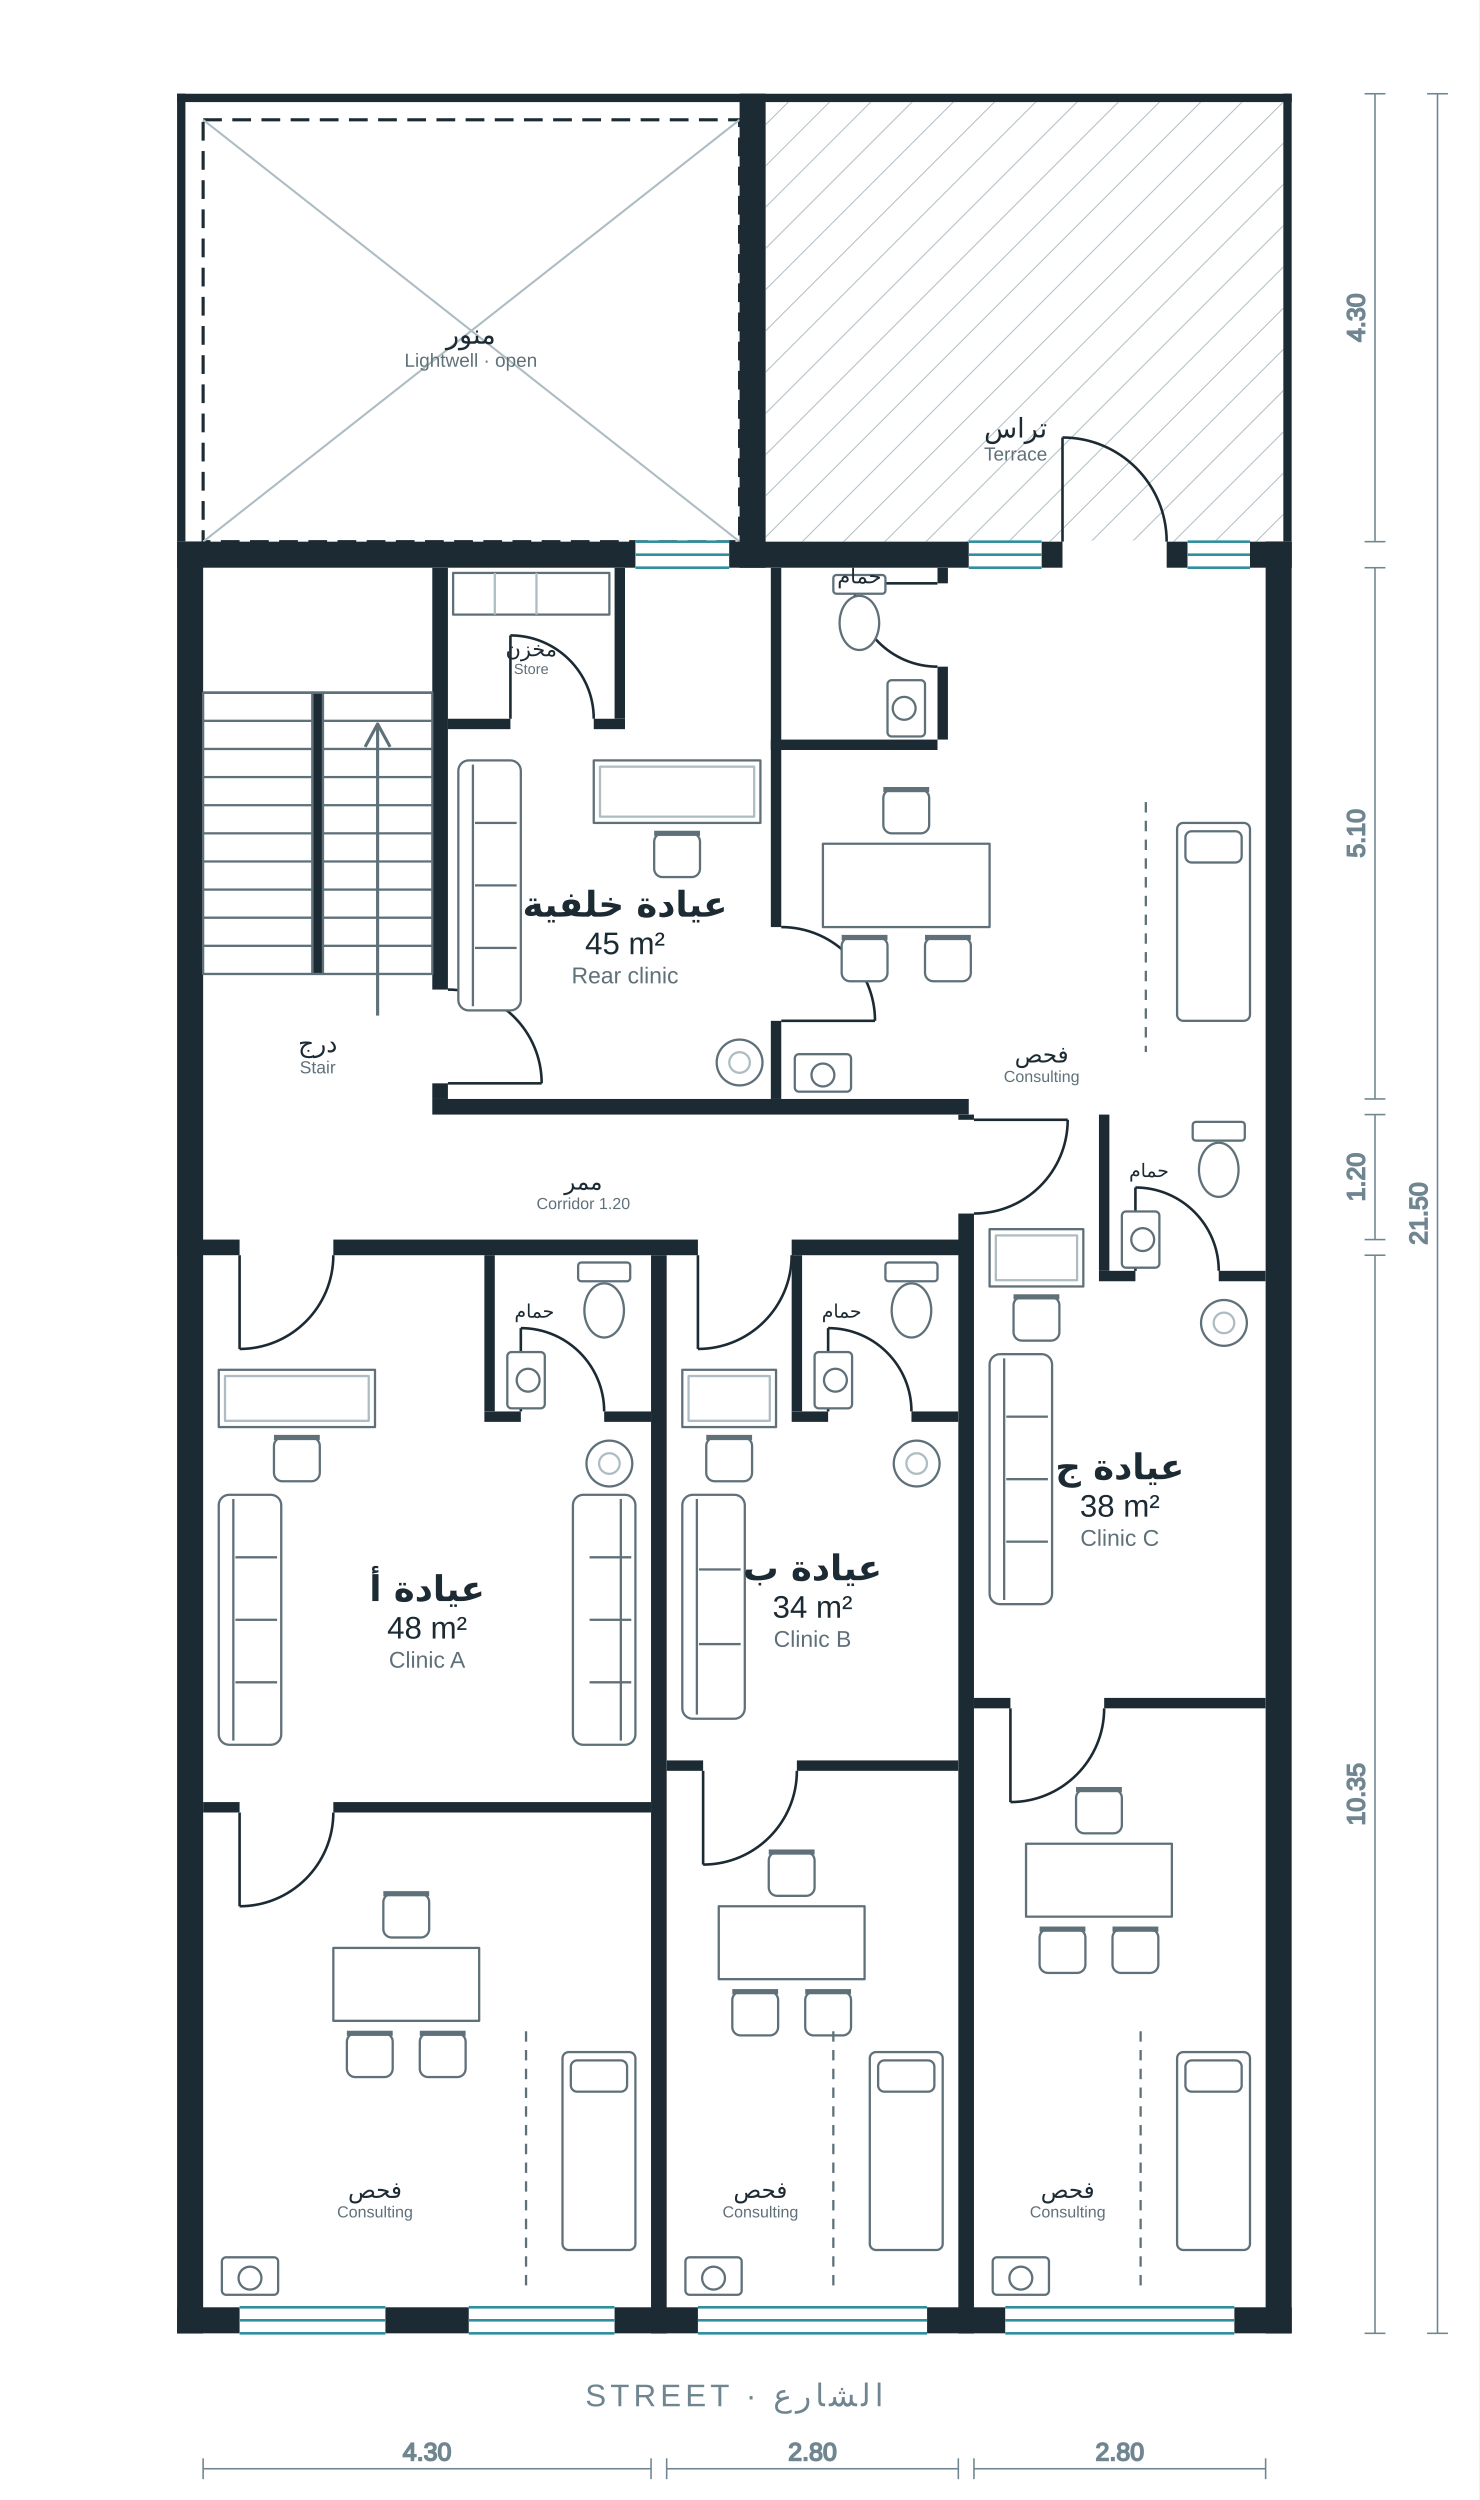
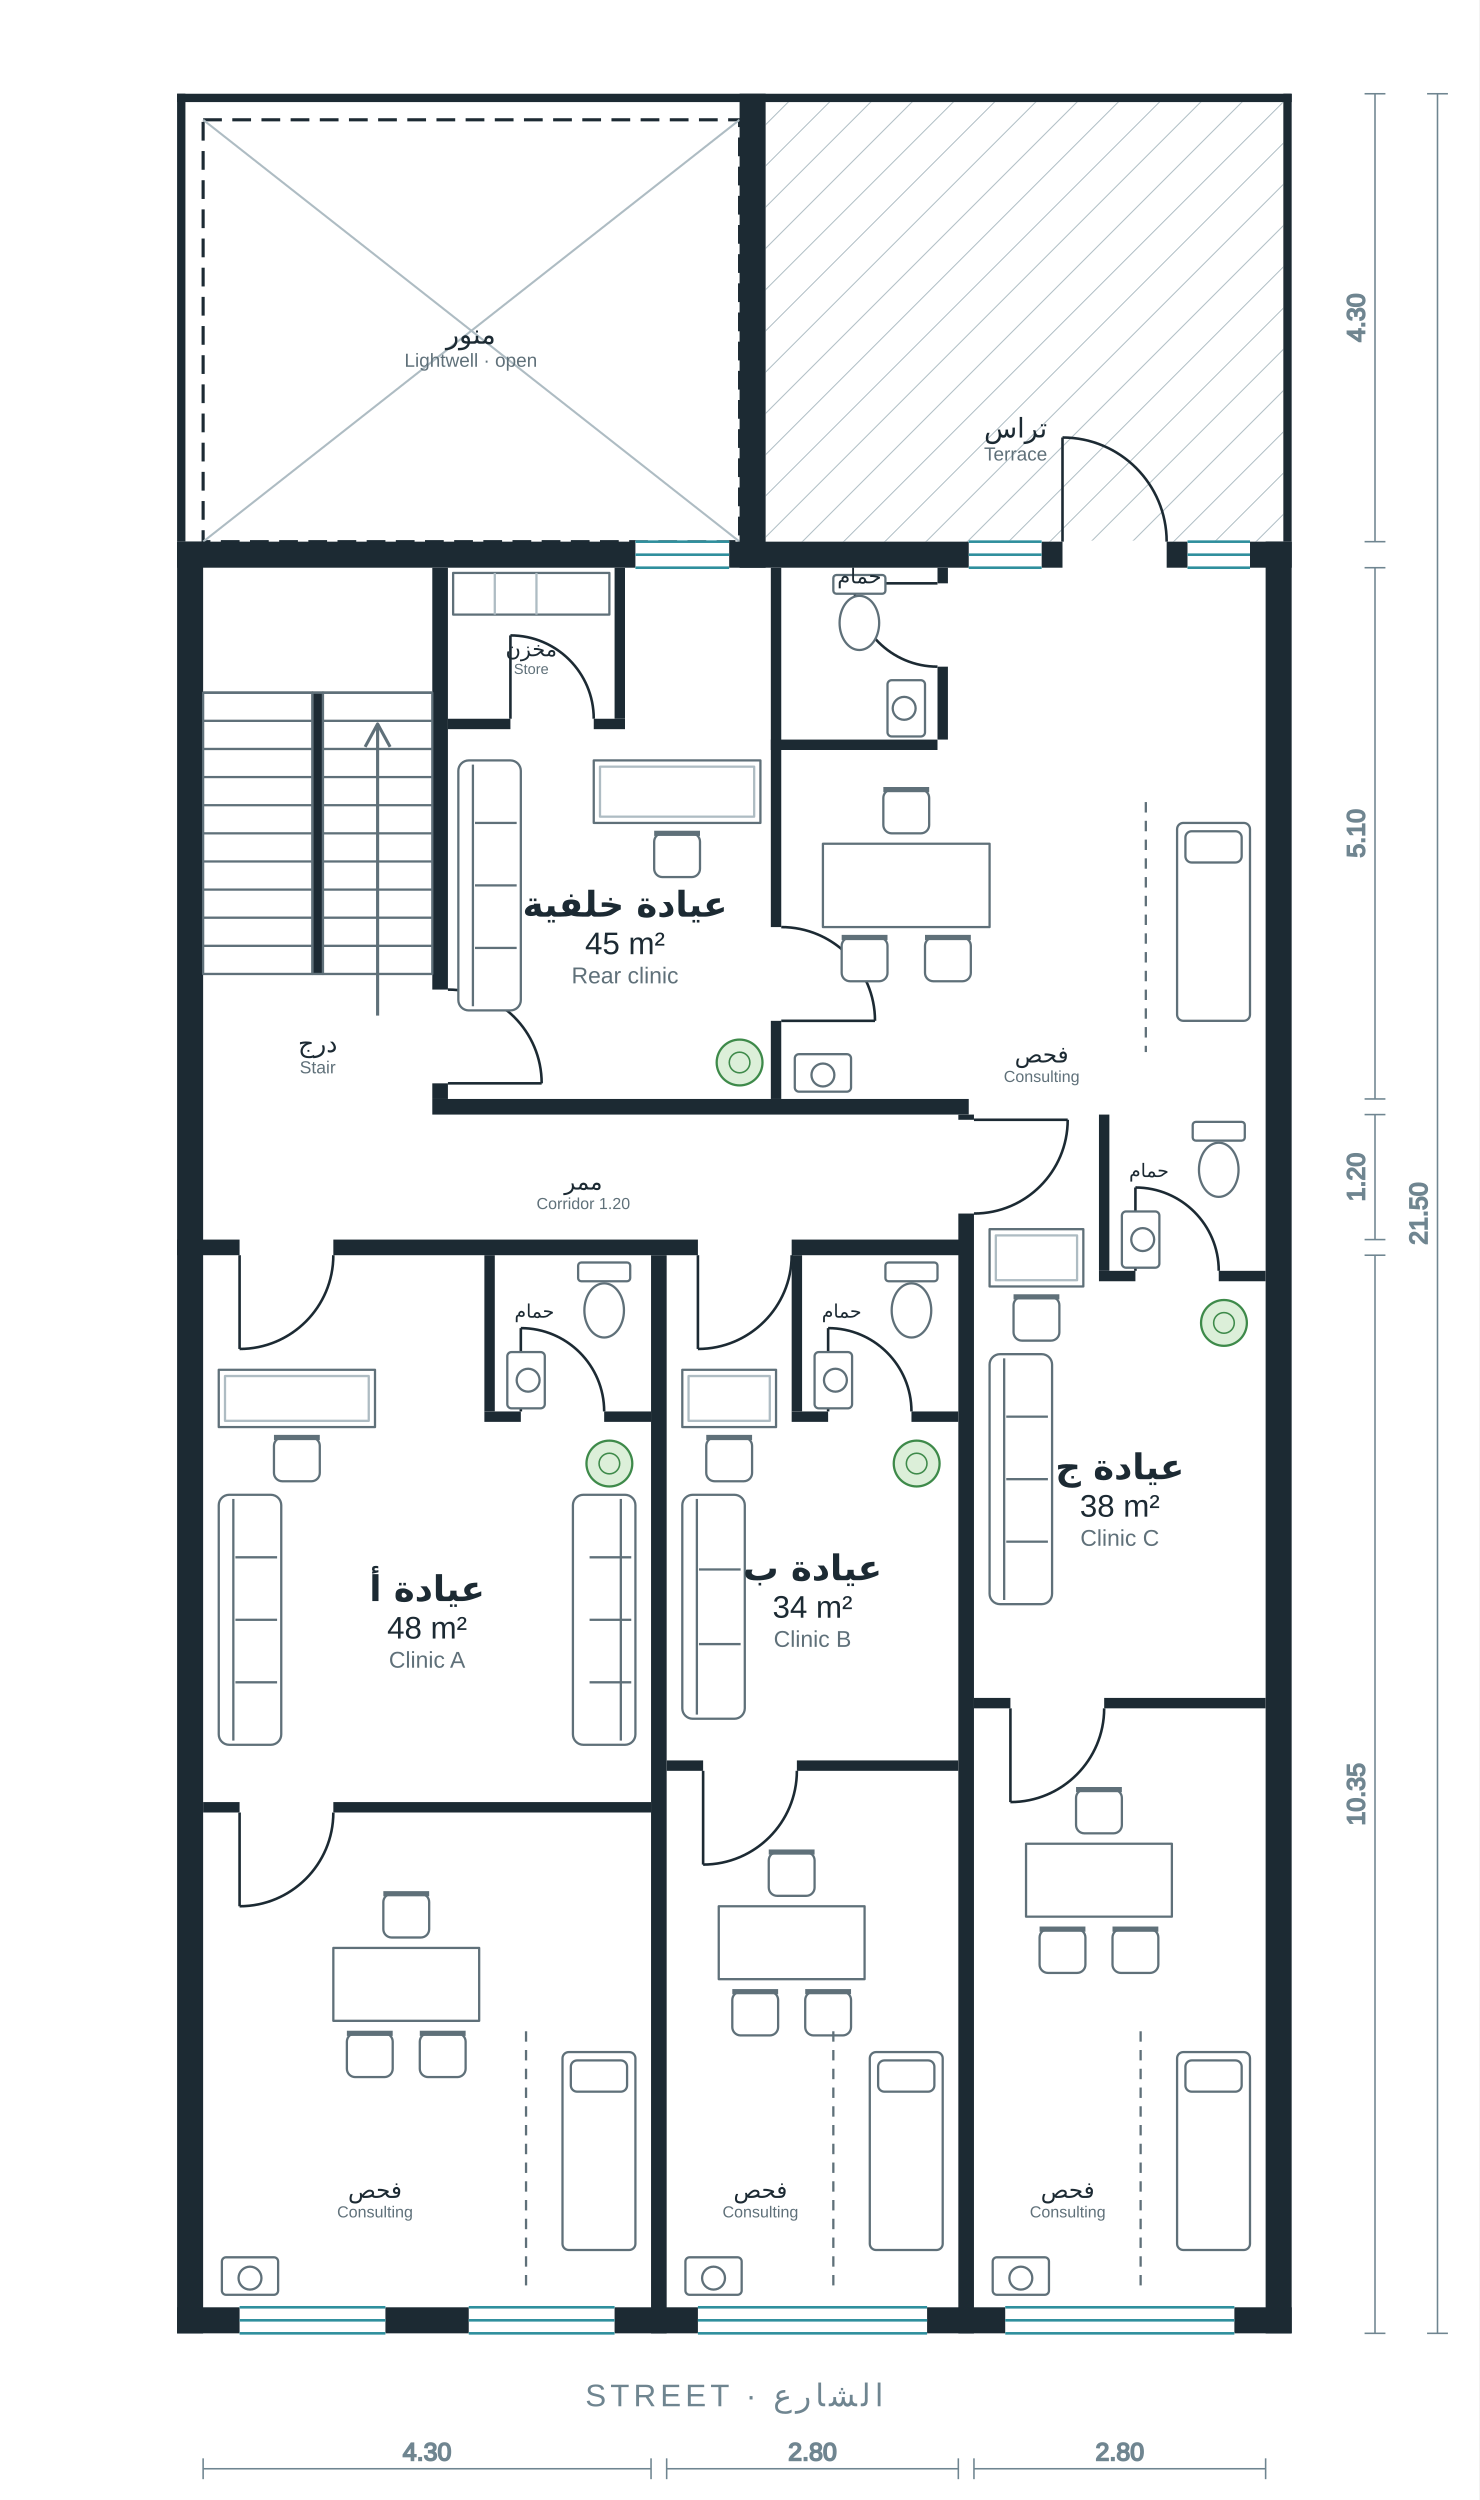
<svg xmlns="http://www.w3.org/2000/svg" viewBox="-170 -90 1420 2400" width="1420" height="2400" font-family="'IBM Plex Sans','IBM Plex Sans Arabic',-apple-system,'Helvetica Neue',Arial,sans-serif">
  <defs>
    <pattern id="terrace" width="28" height="28" patternUnits="userSpaceOnUse" patternTransform="rotate(45)">
      <line x1="0" y1="0" x2="0" y2="28" stroke="#b7c4ca" stroke-width="2" />
    </pattern>
    <pattern id="well" width="20" height="20" patternUnits="userSpaceOnUse">
      <line x1="0" y1="10" x2="20" y2="10" stroke="#b7c4ca" stroke-width="1.5" />
      <line x1="10" y1="0" x2="10" y2="20" stroke="#b7c4ca" stroke-width="1.5" />
    </pattern>
  </defs>
  <rect x="-170" y="-90" width="1420" height="2400" fill="#fff" />
  <g id="fill">
    <rect x="25" y="25" width="515" height="405" fill="#fff" stroke="#1c2a33" stroke-width="3" stroke-dasharray="18 10" />
    <line x1="25" y1="25" x2="540" y2="430" stroke="#aebcc3" stroke-width="2" />
    <line x1="540" y1="25" x2="25" y2="430" stroke="#aebcc3" stroke-width="2" />
    <rect x="565" y="8" width="497" height="422" fill="url(#terrace)" />
  </g>
  <g id="wall" fill="#1c2a33">
    <rect x="0" y="430" width="25" height="1720" />
    <rect x="1045" y="430" width="25" height="1720" />
    <rect x="0" y="430" width="1070" height="25" />
    <rect x="0" y="0" width="8" height="430" />
    <rect x="1062" y="0" width="8" height="430" />
    <rect x="0" y="0" width="1070" height="8" />
    <rect x="540" y="0" width="25" height="455" />
    <rect x="245" y="455" width="15" height="510" />
    <rect x="245" y="965" width="515" height="15" />
    <rect x="0" y="1100" width="760" height="15" />
    <rect x="455" y="1115" width="15" height="1035" />
    <rect x="750" y="980" width="15" height="1170" />
    <rect x="0" y="2125" width="1070" height="25" />
    <rect x="420" y="455" width="10" height="145" />
    <rect x="260" y="600" width="170" height="10" />
    <rect x="570" y="455" width="10" height="510" />
    <rect x="570" y="620" width="160" height="10" />
    <rect x="730" y="455" width="10" height="165" />
    <rect x="295" y="1115" width="10" height="150" />
    <rect x="295" y="1265" width="160" height="10" />
    <rect x="25" y="1640" width="430" height="10" />
    <rect x="590" y="1115" width="10" height="150" />
    <rect x="590" y="1265" width="160" height="10" />
    <rect x="470" y="1600" width="280" height="10" />
    <rect x="885" y="980" width="10" height="150" />
    <rect x="885" y="1130" width="160" height="10" />
    <rect x="765" y="1540" width="280" height="10" />
  </g>
  <g id="open" fill="#fff">
    <rect x="60" y="2124" width="140" height="27" />
    <rect x="280" y="2124" width="140" height="27" />
    <rect x="500" y="2124" width="220" height="27" />
    <rect x="795" y="2124" width="220" height="27" />
    <rect x="440" y="429" width="90" height="27" />
    <rect x="760" y="429" width="70" height="27" />
    <rect x="850" y="429" width="100" height="27" />
    <rect x="970" y="429" width="60" height="27" />
    <rect x="244" y="860" width="17" height="90" />
    <rect x="320" y="599" width="80" height="12" />
    <rect x="569" y="800" width="12" height="90" />
    <rect x="729" y="470" width="12" height="80" />
    <rect x="60" y="1099" width="90" height="17" />
    <rect x="330" y="1264" width="80" height="12" />
    <rect x="60" y="1639" width="90" height="12" />
    <rect x="500" y="1099" width="90" height="17" />
    <rect x="625" y="1264" width="80" height="12" />
    <rect x="505" y="1599" width="90" height="12" />
    <rect x="749" y="985" width="17" height="90" />
    <rect x="920" y="1129" width="80" height="12" />
    <rect x="800" y="1539" width="90" height="12" />
  </g>
  <g id="glass" fill="none" stroke="#2f8f9d" stroke-width="2.5">
    <line x1="60" y1="2125" x2="200" y2="2125" />
    <line x1="60" y1="2137.5" x2="200" y2="2137.5" />
    <line x1="60" y1="2150" x2="200" y2="2150" />
    <line x1="280" y1="2125" x2="420" y2="2125" />
    <line x1="280" y1="2137.5" x2="420" y2="2137.5" />
    <line x1="280" y1="2150" x2="420" y2="2150" />
    <line x1="500" y1="2125" x2="720" y2="2125" />
    <line x1="500" y1="2137.5" x2="720" y2="2137.5" />
    <line x1="500" y1="2150" x2="720" y2="2150" />
    <line x1="795" y1="2125" x2="1015" y2="2125" />
    <line x1="795" y1="2137.5" x2="1015" y2="2137.5" />
    <line x1="795" y1="2150" x2="1015" y2="2150" />
    <line x1="440" y1="430" x2="530" y2="430" />
    <line x1="440" y1="442.5" x2="530" y2="442.5" />
    <line x1="440" y1="455" x2="530" y2="455" />
    <line x1="760" y1="430" x2="830" y2="430" />
    <line x1="760" y1="442.5" x2="830" y2="442.5" />
    <line x1="760" y1="455" x2="830" y2="455" />
    <line x1="970" y1="430" x2="1030" y2="430" />
    <line x1="970" y1="442.5" x2="1030" y2="442.5" />
    <line x1="970" y1="455" x2="1030" y2="455" />
  </g>
  <g id="door" fill="none" stroke="#1c2a33" stroke-width="2.5">
    <line x1="850" y1="430" x2="850" y2="330" />
    <path d="M850 330 A100 100 0 0 1 950 430" />
    <line x1="260" y1="950" x2="350" y2="950" />
    <path d="M350 950 A90 90 0 0 0 260 860" />
    <line x1="320" y1="600" x2="320" y2="520" />
    <path d="M320 520 A80 80 0 0 1 400 600" />
    <line x1="580" y1="890" x2="670" y2="890" />
    <path d="M670 890 A90 90 0 0 0 580 800" />
    <line x1="730" y1="470" x2="650" y2="470" />
    <path d="M650 470 A80 80 0 0 0 730 550" />
    <line x1="60" y1="1115" x2="60" y2="1205" />
    <path d="M60 1205 A90 90 0 0 0 150 1115" />
    <line x1="330" y1="1265" x2="330" y2="1185" />
    <path d="M330 1185 A80 80 0 0 1 410 1265" />
    <line x1="60" y1="1650" x2="60" y2="1740" />
    <path d="M60 1740 A90 90 0 0 0 150 1650" />
    <line x1="500" y1="1115" x2="500" y2="1205" />
    <path d="M500 1205 A90 90 0 0 0 590 1115" />
    <line x1="625" y1="1265" x2="625" y2="1185" />
    <path d="M625 1185 A80 80 0 0 1 705 1265" />
    <line x1="505" y1="1610" x2="505" y2="1700" />
    <path d="M505 1700 A90 90 0 0 0 595 1610" />
    <line x1="765" y1="985" x2="855" y2="985" />
    <path d="M855 985 A90 90 0 0 1 765 1075" />
    <line x1="920" y1="1130" x2="920" y2="1050" />
    <path d="M920 1050 A80 80 0 0 1 1000 1130" />
    <line x1="800" y1="1550" x2="800" y2="1640" />
    <path d="M800 1640 A90 90 0 0 0 890 1550" />
  </g>
  <g id="furn" fill="#fff" stroke="#5f7079" stroke-width="2.2" stroke-linejoin="round">
    <rect x="25.0" y="575" width="105.0" height="270" fill="none" />
    <line x1="25.0" y1="602" x2="130.0" y2="602" />
    <line x1="25.0" y1="629" x2="130.0" y2="629" />
    <line x1="25.0" y1="656" x2="130.0" y2="656" />
    <line x1="25.0" y1="683" x2="130.0" y2="683" />
    <line x1="25.0" y1="710" x2="130.0" y2="710" />
    <line x1="25.0" y1="737" x2="130.0" y2="737" />
    <line x1="25.0" y1="764" x2="130.0" y2="764" />
    <line x1="25.0" y1="791" x2="130.0" y2="791" />
    <line x1="25.0" y1="818" x2="130.0" y2="818" />
    <rect x="140.0" y="575" width="105.0" height="270" fill="none" />
    <line x1="140.0" y1="602" x2="245.0" y2="602" />
    <line x1="140.0" y1="629" x2="245.0" y2="629" />
    <line x1="140.0" y1="656" x2="245.0" y2="656" />
    <line x1="140.0" y1="683" x2="245.0" y2="683" />
    <line x1="140.0" y1="710" x2="245.0" y2="710" />
    <line x1="140.0" y1="737" x2="245.0" y2="737" />
    <line x1="140.0" y1="764" x2="245.0" y2="764" />
    <line x1="140.0" y1="791" x2="245.0" y2="791" />
    <line x1="140.0" y1="818" x2="245.0" y2="818" />
    <line x1="25" y1="575" x2="245" y2="575" />
    <rect x="130.0" y="575" width="10" height="270" fill="#1c2a33" />
    <line x1="192.5" y1="885" x2="192.5" y2="605" stroke-width="3" />
    <path d="M180.5 627 L192.5 605 L204.5 627" fill="none" stroke-width="3" />
    <rect x="265" y="460" width="150" height="40" rx="0" />
    <line x1="305" y1="460" x2="305" y2="500" stroke="#aebcc3" />
    <line x1="345" y1="460" x2="345" y2="500" stroke="#aebcc3" />
    <g transform="translate(655 500) rotate(0)">
      <rect x="-25" y="-38" width="50" height="18" rx="3" />
      <ellipse cx="0" cy="8" rx="19" ry="26" />
    </g>
    <g transform="translate(700 590) rotate(90)">
      <rect x="-27" y="-18" width="54" height="36" rx="4" />
      <circle cx="0" cy="2" r="11" />
    </g>
    <rect x="270" y="640" width="60" height="240" rx="10" />
    <line x1="284" y1="644" x2="284" y2="876" />
    <line x1="286" y1="700.0" x2="326" y2="700.0" />
    <line x1="286" y1="760.0" x2="326" y2="760.0" />
    <line x1="286" y1="820.0" x2="326" y2="820.0" />
    <rect x="400" y="640" width="160" height="60" rx="0" />
    <rect x="406" y="646" width="148" height="48" rx="0" stroke="#aebcc3" />
    <g transform="translate(480 730) rotate(0)">
      <rect x="-22" y="-20" width="44" height="42" rx="8" />
      <line x1="-22" y1="-20" x2="22" y2="-20" stroke-width="5" />
    </g>
-     <circle cx="540" cy="930" r="22" />
-     <circle cx="540" cy="930" r="9.9" stroke="#aebcc3" />
+     <g stroke="#3e8a4a" fill="#dcefd9">
+       <circle cx="540" cy="930" r="22" />
+       <circle cx="540" cy="930" r="9.9" fill="none" stroke-width="1.5" />
+     </g>
    <rect x="620" y="720" width="160" height="80" rx="0" />
    <g transform="translate(700.0 688) rotate(0)">
      <rect x="-22" y="-20" width="44" height="42" rx="8" />
      <line x1="-22" y1="-20" x2="22" y2="-20" stroke-width="5" />
    </g>
    <g transform="translate(660 830) rotate(0)">
      <rect x="-22" y="-20" width="44" height="42" rx="8" />
      <line x1="-22" y1="-20" x2="22" y2="-20" stroke-width="5" />
    </g>
    <g transform="translate(740 830) rotate(0)">
      <rect x="-22" y="-20" width="44" height="42" rx="8" />
      <line x1="-22" y1="-20" x2="22" y2="-20" stroke-width="5" />
    </g>
    <rect x="960" y="700" width="70" height="190" rx="6" />
    <rect x="968" y="708" width="54" height="30" rx="6" />
    <g transform="translate(620 940) rotate(0)">
      <rect x="-27" y="-18" width="54" height="36" rx="4" />
      <circle cx="0" cy="2" r="11" />
    </g>
    <line x1="930" y1="680" x2="930" y2="920" stroke-dasharray="10 8" />
    <g transform="translate(410 1160) rotate(0)">
      <rect x="-25" y="-38" width="50" height="18" rx="3" />
      <ellipse cx="0" cy="8" rx="19" ry="26" />
    </g>
    <g transform="translate(335 1235) rotate(270)">
      <rect x="-27" y="-18" width="54" height="36" rx="4" />
      <circle cx="0" cy="2" r="11" />
    </g>
    <rect x="40" y="1225" width="150" height="55" rx="0" />
    <rect x="46" y="1231" width="138" height="43" rx="0" stroke="#aebcc3" />
    <g transform="translate(115.0 1310) rotate(0)">
      <rect x="-22" y="-20" width="44" height="42" rx="8" />
      <line x1="-22" y1="-20" x2="22" y2="-20" stroke-width="5" />
    </g>
    <rect x="40" y="1345" width="60" height="240" rx="10" />
    <line x1="54" y1="1349" x2="54" y2="1581" />
    <line x1="56" y1="1405.0" x2="96" y2="1405.0" />
    <line x1="56" y1="1465.0" x2="96" y2="1465.0" />
    <line x1="56" y1="1525.0" x2="96" y2="1525.0" />
    <rect x="380" y="1345" width="60" height="240" rx="10" />
    <line x1="426" y1="1349" x2="426" y2="1581" />
    <line x1="396" y1="1405.0" x2="436" y2="1405.0" />
    <line x1="396" y1="1465.0" x2="436" y2="1465.0" />
    <line x1="396" y1="1525.0" x2="436" y2="1525.0" />
-     <circle cx="415" cy="1315" r="22" />
-     <circle cx="415" cy="1315" r="9.9" stroke="#aebcc3" />
+     <g stroke="#3e8a4a" fill="#dcefd9">
+       <circle cx="415" cy="1315" r="22" />
+       <circle cx="415" cy="1315" r="9.9" fill="none" stroke-width="1.5" />
+     </g>
    <rect x="150" y="1780" width="140" height="70" rx="0" />
    <g transform="translate(220.0 1748) rotate(0)">
      <rect x="-22" y="-20" width="44" height="42" rx="8" />
      <line x1="-22" y1="-20" x2="22" y2="-20" stroke-width="5" />
    </g>
    <g transform="translate(185 1882) rotate(0)">
      <rect x="-22" y="-20" width="44" height="42" rx="8" />
      <line x1="-22" y1="-20" x2="22" y2="-20" stroke-width="5" />
    </g>
    <g transform="translate(255 1882) rotate(0)">
      <rect x="-22" y="-20" width="44" height="42" rx="8" />
      <line x1="-22" y1="-20" x2="22" y2="-20" stroke-width="5" />
    </g>
    <rect x="370" y="1880" width="70" height="190" rx="6" />
    <rect x="378" y="1888" width="54" height="30" rx="6" />
    <g transform="translate(70 2095) rotate(0)">
      <rect x="-27" y="-18" width="54" height="36" rx="4" />
      <circle cx="0" cy="2" r="11" />
    </g>
    <line x1="335" y1="1860" x2="335" y2="2110" stroke-dasharray="10 8" />
    <g transform="translate(705 1160) rotate(0)">
      <rect x="-25" y="-38" width="50" height="18" rx="3" />
      <ellipse cx="0" cy="8" rx="19" ry="26" />
    </g>
    <g transform="translate(630 1235) rotate(270)">
      <rect x="-27" y="-18" width="54" height="36" rx="4" />
      <circle cx="0" cy="2" r="11" />
    </g>
    <rect x="485" y="1225" width="90" height="55" rx="0" />
    <rect x="491" y="1231" width="78" height="43" rx="0" stroke="#aebcc3" />
    <g transform="translate(530.0 1310) rotate(0)">
      <rect x="-22" y="-20" width="44" height="42" rx="8" />
      <line x1="-22" y1="-20" x2="22" y2="-20" stroke-width="5" />
    </g>
    <rect x="485" y="1345" width="60" height="215" rx="10" />
    <line x1="499" y1="1349" x2="499" y2="1556" />
    <line x1="501" y1="1416.667" x2="541" y2="1416.667" />
    <line x1="501" y1="1488.333" x2="541" y2="1488.333" />
-     <circle cx="710" cy="1315" r="22" />
-     <circle cx="710" cy="1315" r="9.9" stroke="#aebcc3" />
+     <g stroke="#3e8a4a" fill="#dcefd9">
+       <circle cx="710" cy="1315" r="22" />
+       <circle cx="710" cy="1315" r="9.9" fill="none" stroke-width="1.5" />
+     </g>
    <rect x="520" y="1740" width="140" height="70" rx="0" />
    <g transform="translate(590.0 1708) rotate(0)">
      <rect x="-22" y="-20" width="44" height="42" rx="8" />
      <line x1="-22" y1="-20" x2="22" y2="-20" stroke-width="5" />
    </g>
    <g transform="translate(555 1842) rotate(0)">
      <rect x="-22" y="-20" width="44" height="42" rx="8" />
      <line x1="-22" y1="-20" x2="22" y2="-20" stroke-width="5" />
    </g>
    <g transform="translate(625 1842) rotate(0)">
      <rect x="-22" y="-20" width="44" height="42" rx="8" />
      <line x1="-22" y1="-20" x2="22" y2="-20" stroke-width="5" />
    </g>
    <rect x="665" y="1880" width="70" height="190" rx="6" />
    <rect x="673" y="1888" width="54" height="30" rx="6" />
    <g transform="translate(515 2095) rotate(0)">
      <rect x="-27" y="-18" width="54" height="36" rx="4" />
      <circle cx="0" cy="2" r="11" />
    </g>
    <line x1="630" y1="1860" x2="630" y2="2110" stroke-dasharray="10 8" />
    <g transform="translate(1000 1025) rotate(0)">
      <rect x="-25" y="-38" width="50" height="18" rx="3" />
      <ellipse cx="0" cy="8" rx="19" ry="26" />
    </g>
    <g transform="translate(925 1100) rotate(270)">
      <rect x="-27" y="-18" width="54" height="36" rx="4" />
      <circle cx="0" cy="2" r="11" />
    </g>
    <rect x="780" y="1090" width="90" height="55" rx="0" />
    <rect x="786" y="1096" width="78" height="43" rx="0" stroke="#aebcc3" />
    <g transform="translate(825.0 1175) rotate(0)">
      <rect x="-22" y="-20" width="44" height="42" rx="8" />
      <line x1="-22" y1="-20" x2="22" y2="-20" stroke-width="5" />
    </g>
    <rect x="780" y="1210" width="60" height="240" rx="10" />
    <line x1="794" y1="1214" x2="794" y2="1446" />
    <line x1="796" y1="1270.0" x2="836" y2="1270.0" />
    <line x1="796" y1="1330.0" x2="836" y2="1330.0" />
    <line x1="796" y1="1390.0" x2="836" y2="1390.0" />
-     <circle cx="1005" cy="1180" r="22" />
-     <circle cx="1005" cy="1180" r="9.9" stroke="#aebcc3" />
+     <g stroke="#3e8a4a" fill="#dcefd9">
+       <circle cx="1005" cy="1180" r="22" />
+       <circle cx="1005" cy="1180" r="9.9" fill="none" stroke-width="1.5" />
+     </g>
    <rect x="815" y="1680" width="140" height="70" rx="0" />
    <g transform="translate(885.0 1648) rotate(0)">
      <rect x="-22" y="-20" width="44" height="42" rx="8" />
      <line x1="-22" y1="-20" x2="22" y2="-20" stroke-width="5" />
    </g>
    <g transform="translate(850 1782) rotate(0)">
      <rect x="-22" y="-20" width="44" height="42" rx="8" />
      <line x1="-22" y1="-20" x2="22" y2="-20" stroke-width="5" />
    </g>
    <g transform="translate(920 1782) rotate(0)">
      <rect x="-22" y="-20" width="44" height="42" rx="8" />
      <line x1="-22" y1="-20" x2="22" y2="-20" stroke-width="5" />
    </g>
    <rect x="960" y="1880" width="70" height="190" rx="6" />
    <rect x="968" y="1888" width="54" height="30" rx="6" />
    <g transform="translate(810 2095) rotate(0)">
      <rect x="-27" y="-18" width="54" height="36" rx="4" />
      <circle cx="0" cy="2" r="11" />
    </g>
    <line x1="925" y1="1860" x2="925" y2="2110" stroke-dasharray="10 8" />
  </g>
  <g id="text">
    <text x="135" y="920" font-size="24" font-weight="500" text-anchor="middle" fill="#1c2a33">درج</text>
    <text x="135" y="940.4" font-size="16.8" font-weight="400" text-anchor="middle" fill="#5f7079">Stair</text>
    <text x="390" y="1052" font-size="22" font-weight="500" text-anchor="middle" fill="#1c2a33">ممر</text>
    <text x="390" y="1070.7" font-size="15.4" font-weight="400" text-anchor="middle" fill="#5f7079">Corridor 1.20</text>
    <text x="430" y="790" font-size="34" font-weight="600" text-anchor="middle" fill="#1c2a33">عيادة خلفية</text>
    <text x="430" y="826" font-size="30" font-weight="500" text-anchor="middle" fill="#1c2a33">45 m²</text>
    <text x="430" y="854" font-size="22" font-weight="400" text-anchor="middle" fill="#5f7079">Rear clinic</text>
    <text x="340" y="540" font-size="20" font-weight="500" text-anchor="middle" fill="#1c2a33">مخزن</text>
    <text x="340" y="557.0" font-size="14.0" font-weight="400" text-anchor="middle" fill="#5f7079">Store</text>
    <text x="655" y="470" font-size="20" font-weight="500" text-anchor="middle" fill="#1c2a33">حمام</text>
    <text x="830" y="930" font-size="22" font-weight="500" text-anchor="middle" fill="#1c2a33">فحص</text>
    <text x="830" y="948.7" font-size="15.4" font-weight="400" text-anchor="middle" fill="#5f7079">Consulting</text>
    <text x="805" y="330" font-size="26" font-weight="500" text-anchor="middle" fill="#1c2a33">تراس</text>
    <text x="805" y="352.1" font-size="18.2" font-weight="400" text-anchor="middle" fill="#5f7079">Terrace</text>
    <text x="282" y="240" font-size="26" font-weight="500" text-anchor="middle" fill="#1c2a33">منور</text>
    <text x="282" y="262.1" font-size="18.2" font-weight="400" text-anchor="middle" fill="#5f7079">Lightwell · open</text>
    <text x="343" y="1175" font-size="18" font-weight="500" text-anchor="middle" fill="#1c2a33">حمام</text>
    <text x="240" y="1447" font-size="34" font-weight="600" text-anchor="middle" fill="#1c2a33">عيادة أ</text>
    <text x="240" y="1483" font-size="30" font-weight="500" text-anchor="middle" fill="#1c2a33">48 m²</text>
    <text x="240" y="1511" font-size="22" font-weight="400" text-anchor="middle" fill="#5f7079">Clinic A</text>
    <text x="190" y="2020" font-size="22" font-weight="500" text-anchor="middle" fill="#1c2a33">فحص</text>
    <text x="190" y="2038.7" font-size="15.4" font-weight="400" text-anchor="middle" fill="#5f7079">Consulting</text>
    <text x="638" y="1175" font-size="18" font-weight="500" text-anchor="middle" fill="#1c2a33">حمام</text>
    <text x="610" y="1427" font-size="34" font-weight="600" text-anchor="middle" fill="#1c2a33">عيادة ب</text>
    <text x="610" y="1463" font-size="30" font-weight="500" text-anchor="middle" fill="#1c2a33">34 m²</text>
    <text x="610" y="1491" font-size="22" font-weight="400" text-anchor="middle" fill="#5f7079">Clinic B</text>
    <text x="560" y="2020" font-size="22" font-weight="500" text-anchor="middle" fill="#1c2a33">فحص</text>
    <text x="560" y="2038.7" font-size="15.4" font-weight="400" text-anchor="middle" fill="#5f7079">Consulting</text>
    <text x="933" y="1040" font-size="18" font-weight="500" text-anchor="middle" fill="#1c2a33">حمام</text>
    <text x="905" y="1330" font-size="34" font-weight="600" text-anchor="middle" fill="#1c2a33">عيادة ج</text>
    <text x="905" y="1366" font-size="30" font-weight="500" text-anchor="middle" fill="#1c2a33">38 m²</text>
    <text x="905" y="1394" font-size="22" font-weight="400" text-anchor="middle" fill="#5f7079">Clinic C</text>
    <text x="855" y="2020" font-size="22" font-weight="500" text-anchor="middle" fill="#1c2a33">فحص</text>
    <text x="855" y="2038.7" font-size="15.4" font-weight="400" text-anchor="middle" fill="#5f7079">Consulting</text>
  </g>
  <g id="dim" fill="#6f8590" stroke="#6f8590" stroke-width="1.5">
    <line x1="0" y1="2340" x2="1070" y2="2340" />
    <line x1="0" y1="2330" x2="0" y2="2350" />
    <line x1="1070" y1="2330" x2="1070" y2="2350" />
    <text x="535.0" y="2332" font-size="24" text-anchor="middle">10.70</text>
    <line x1="25" y1="2280" x2="455" y2="2280" />
    <line x1="25" y1="2270" x2="25" y2="2290" />
    <line x1="455" y1="2270" x2="455" y2="2290" />
    <text x="240.0" y="2272" font-size="24" text-anchor="middle">4.30</text>
    <line x1="470" y1="2280" x2="750" y2="2280" />
    <line x1="470" y1="2270" x2="470" y2="2290" />
    <line x1="750" y1="2270" x2="750" y2="2290" />
    <text x="610.0" y="2272" font-size="24" text-anchor="middle">2.80</text>
    <line x1="765" y1="2280" x2="1045" y2="2280" />
    <line x1="765" y1="2270" x2="765" y2="2290" />
    <line x1="1045" y1="2270" x2="1045" y2="2290" />
    <text x="905.0" y="2272" font-size="24" text-anchor="middle">2.80</text>
    <line x1="1210" y1="0" x2="1210" y2="2150" />
    <line x1="1200" y1="0" x2="1220" y2="0" />
    <line x1="1200" y1="2150" x2="1220" y2="2150" />
    <text x="1200" y="1075.0" font-size="24" text-anchor="middle" transform="rotate(-90 1200 1075.0)">21.50</text>
    <line x1="1150" y1="0" x2="1150" y2="430" />
    <line x1="1140" y1="0" x2="1160" y2="0" />
    <line x1="1140" y1="430" x2="1160" y2="430" />
    <text x="1140" y="215.0" font-size="24" text-anchor="middle" transform="rotate(-90 1140 215.0)">4.30</text>
    <line x1="1150" y1="455" x2="1150" y2="965" />
    <line x1="1140" y1="455" x2="1160" y2="455" />
    <line x1="1140" y1="965" x2="1160" y2="965" />
    <text x="1140" y="710.0" font-size="24" text-anchor="middle" transform="rotate(-90 1140 710.0)">5.10</text>
    <line x1="1150" y1="980" x2="1150" y2="1100" />
    <line x1="1140" y1="980" x2="1160" y2="980" />
    <line x1="1140" y1="1100" x2="1160" y2="1100" />
    <text x="1140" y="1040.0" font-size="24" text-anchor="middle" transform="rotate(-90 1140 1040.0)">1.20</text>
    <line x1="1150" y1="1115" x2="1150" y2="2150" />
    <line x1="1140" y1="1115" x2="1160" y2="1115" />
    <line x1="1140" y1="2150" x2="1160" y2="2150" />
    <text x="1140" y="1632.5" font-size="24" text-anchor="middle" transform="rotate(-90 1140 1632.5)">10.35</text>
  </g>
  <text x="535.0" y="2220" font-size="30" font-weight="500" text-anchor="middle" fill="#6f8590" letter-spacing="4">STREET · الشارع</text>
</svg>
